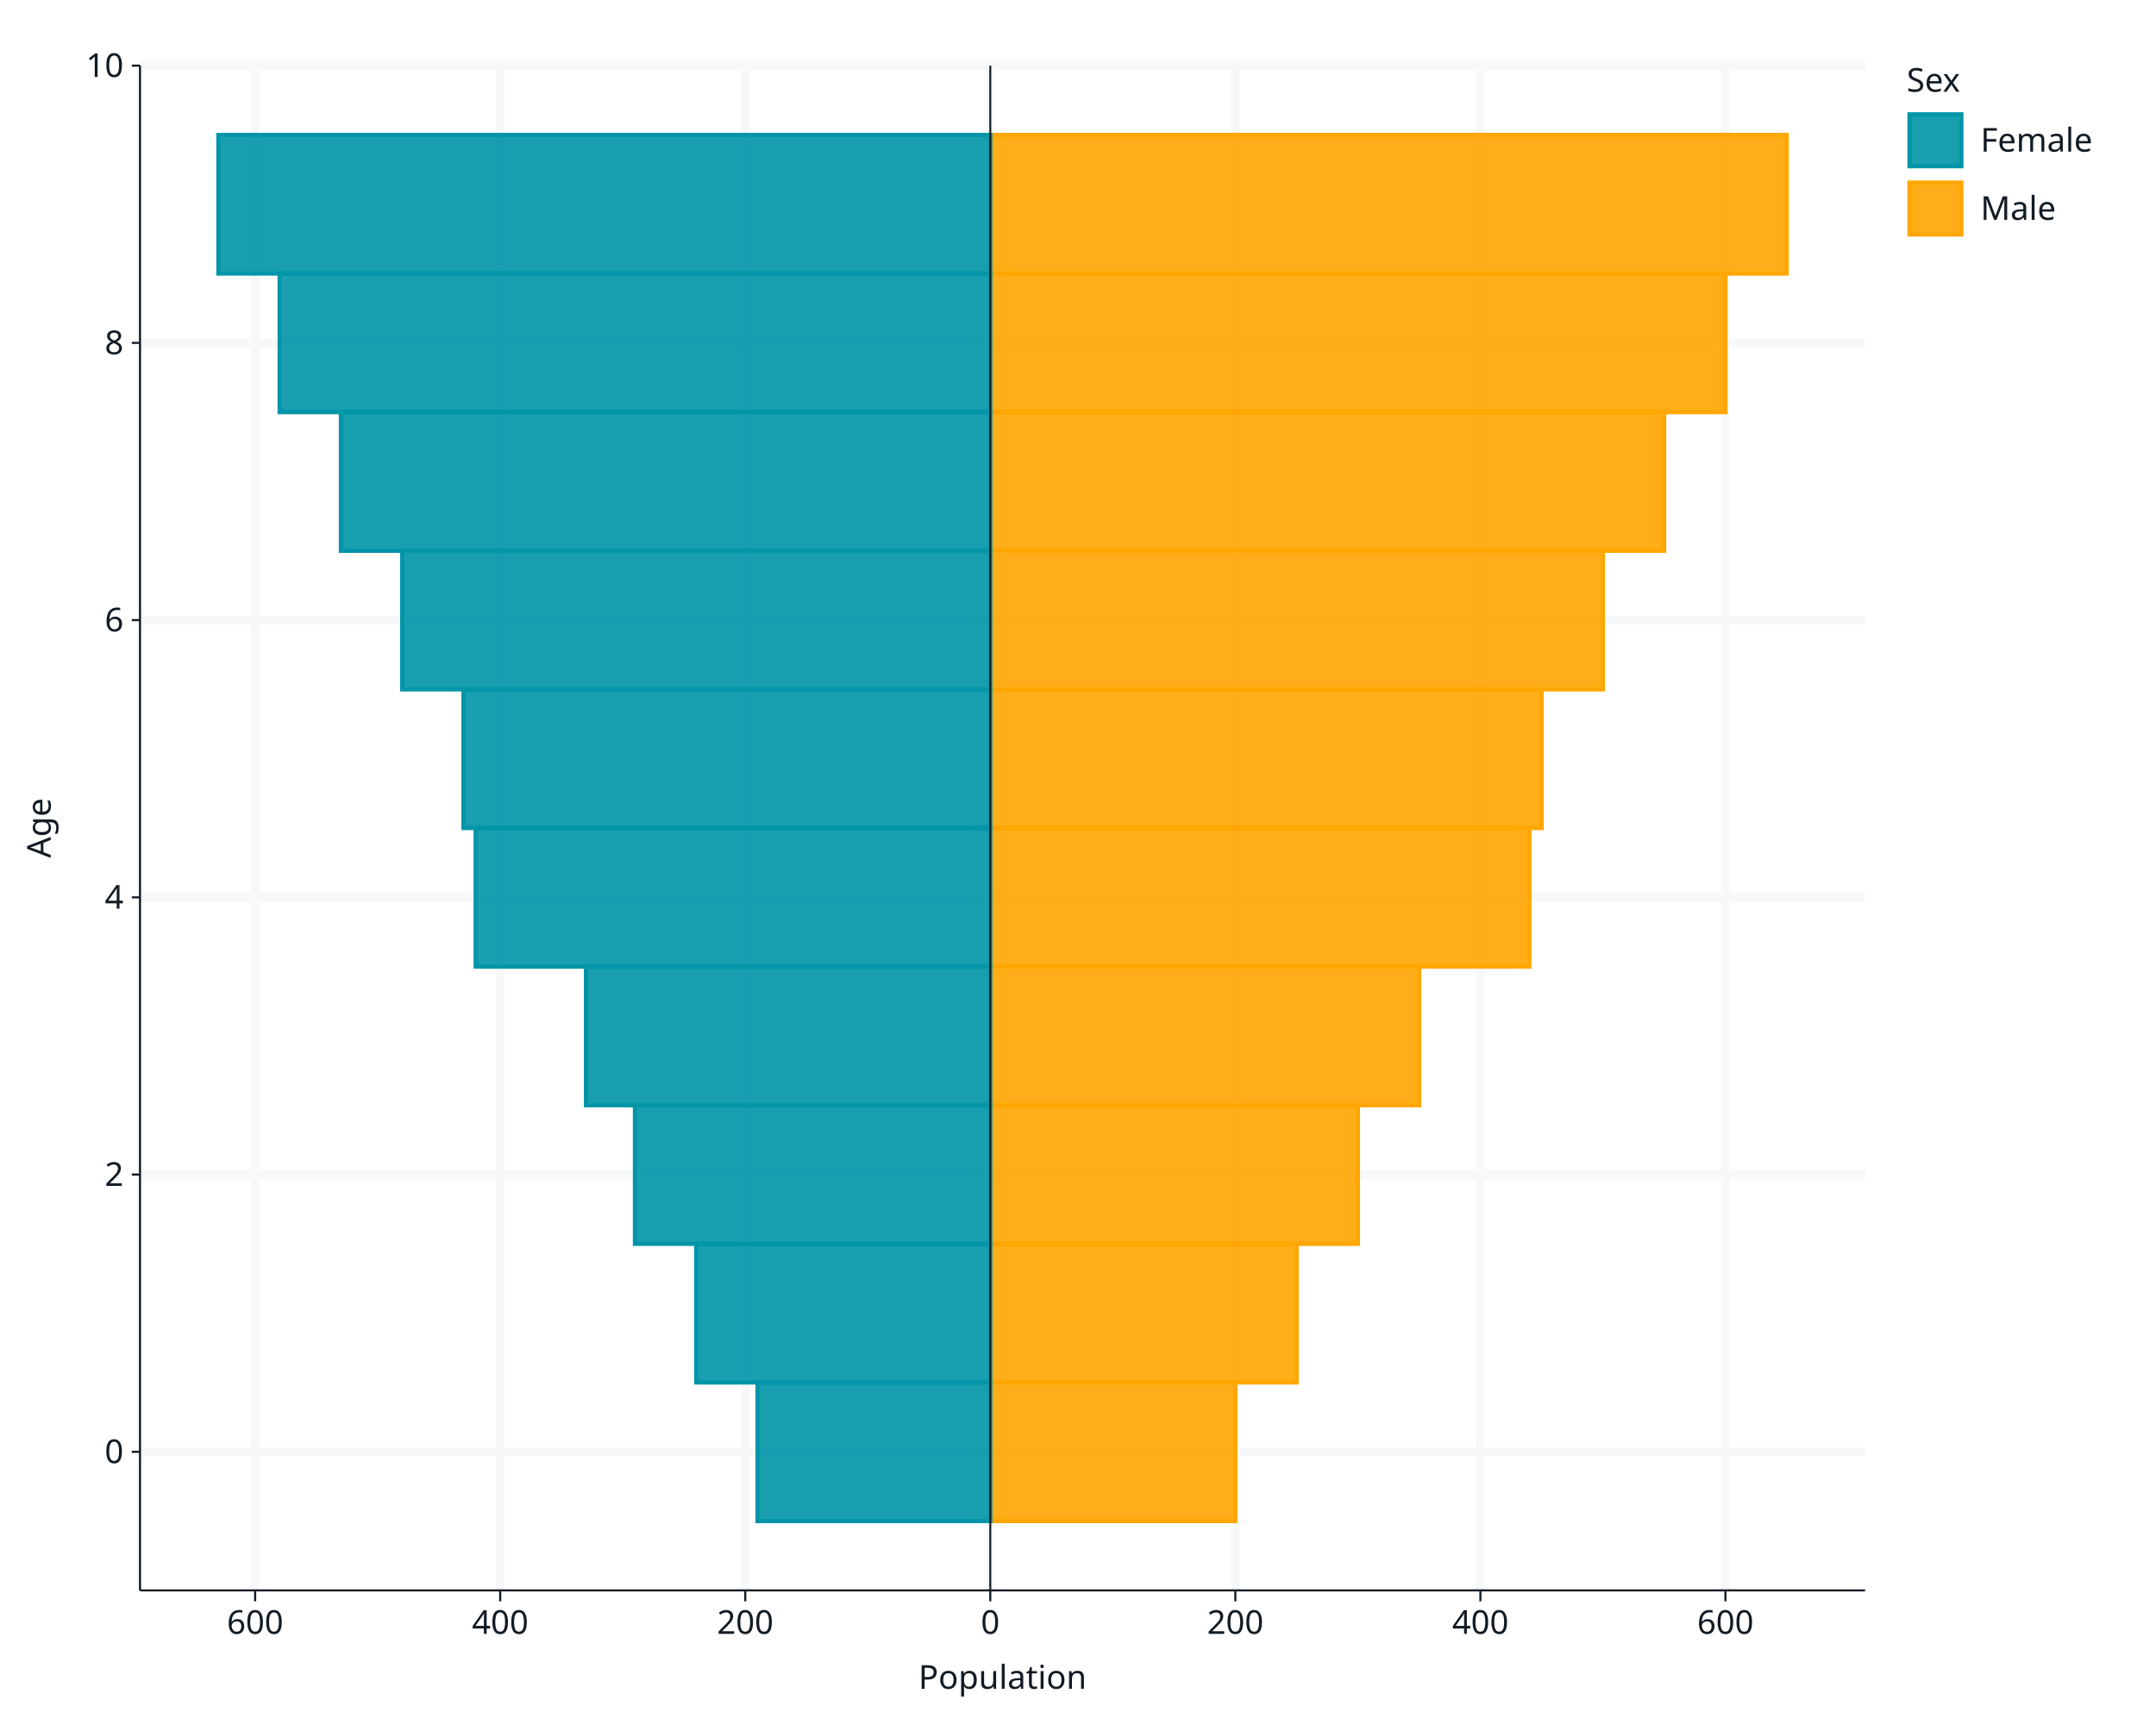
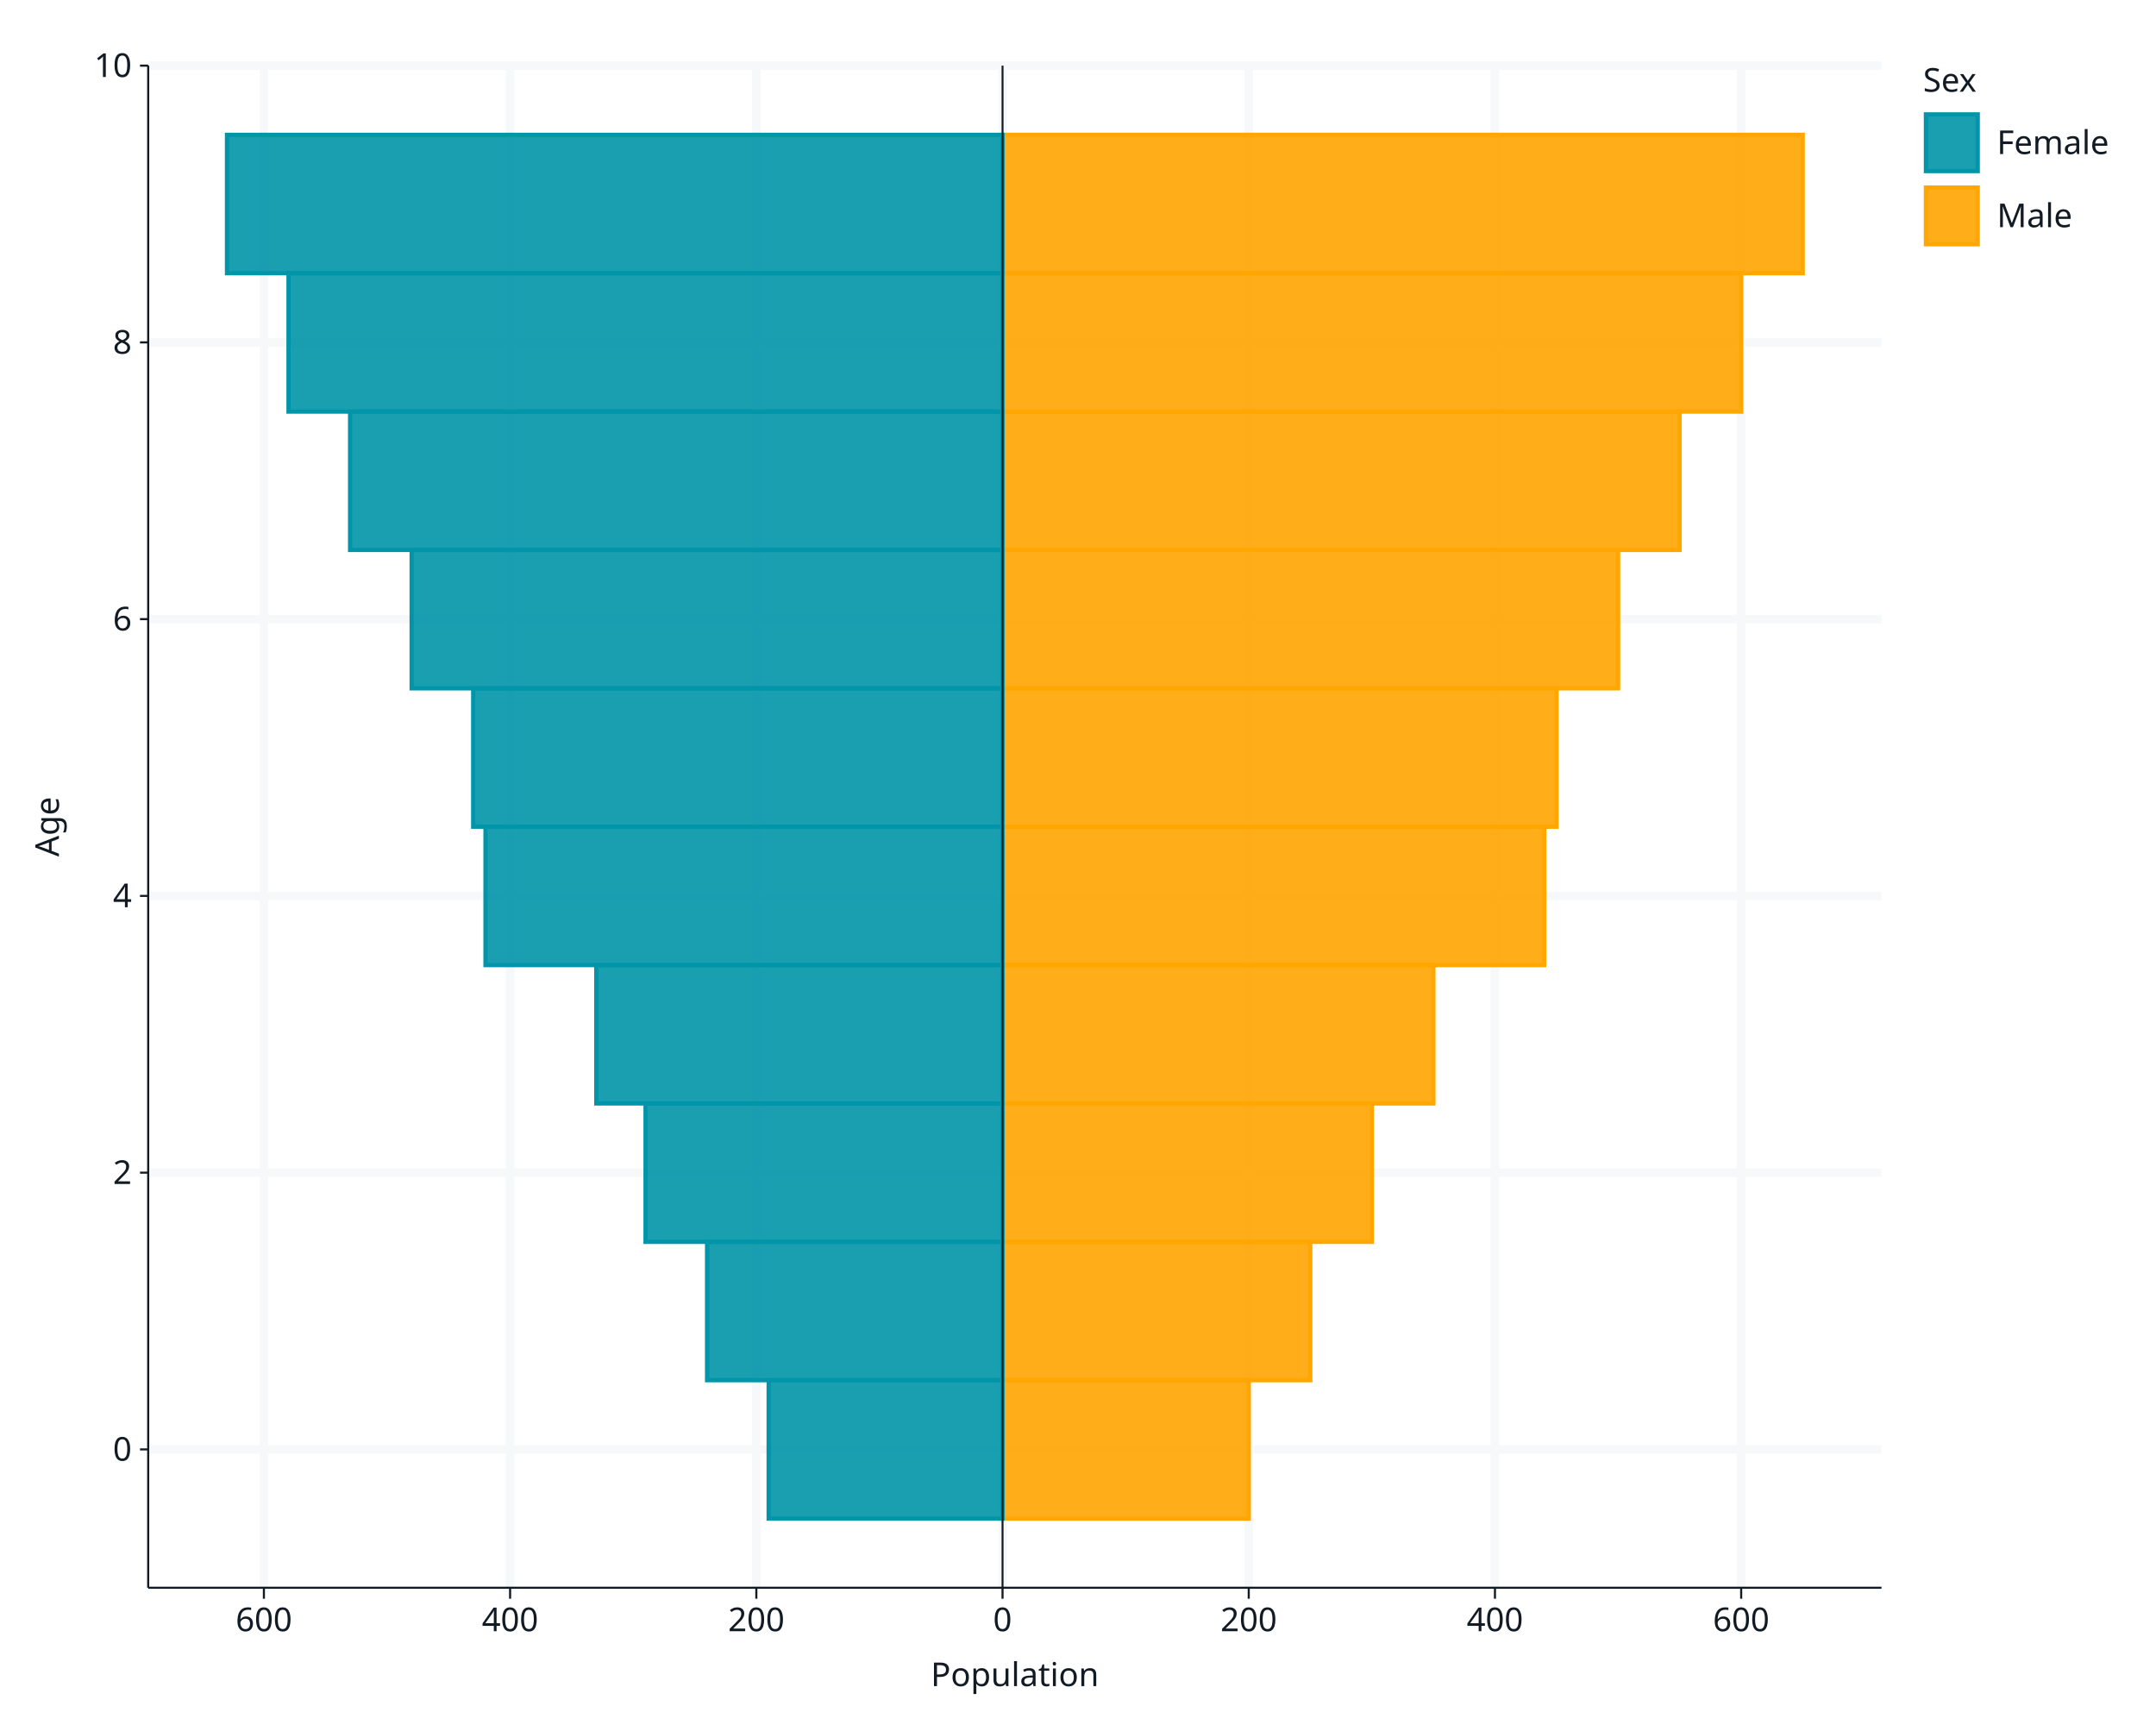
<svg xmlns="http://www.w3.org/2000/svg" class="svglite" data-engine-version="2.0" width="720.00pt" height="576.00pt" viewBox="0 0 720.00 576.00">
  <defs>
    <style type="text/css">
    .svglite line, .svglite polyline, .svglite polygon, .svglite path, .svglite rect, .svglite circle {
      fill: none;
      stroke: #000000;
      stroke-linecap: round;
      stroke-linejoin: round;
      stroke-miterlimit: 10.00;
    }
  </style>
  </defs>
  <rect width="100%" height="100%" style="stroke: none; fill: #FFFFFF;" />
  <defs>
    <clipPath id="cpMC4wMHw3MjAuMDB8MC4wMHw1NzYuMDA=">
      <rect x="0.00" y="0.00" width="720.00" height="576.00" />
    </clipPath>
  </defs>
  <g clip-path="url(#cpMC4wMHw3MjAuMDB8MC4wMHw1NzYuMDA=)">
-     <rect x="0" y="0.00" width="720.00" height="576.00" style="stroke-width: 0.70; stroke: #FFFFFF; fill: #FFFFFF;" />
-     <rect x="46.75" y="21.92" width="576.11" height="509.13" style="stroke-width: 1.07; stroke: #FFFFFF; fill: #FFFFFF;" />
-     <polyline points="46.75,484.77 622.85,484.77 " style="stroke-width: 2.84; stroke: #F6F8FA; stroke-linecap: butt;" />
-     <polyline points="46.75,392.20 622.85,392.20 " style="stroke-width: 2.84; stroke: #F6F8FA; stroke-linecap: butt;" />
-     <polyline points="46.75,299.63 622.85,299.63 " style="stroke-width: 2.84; stroke: #F6F8FA; stroke-linecap: butt;" />
-     <polyline points="46.75,207.06 622.85,207.06 " style="stroke-width: 2.84; stroke: #F6F8FA; stroke-linecap: butt;" />
-     <polyline points="46.75,114.49 622.85,114.49 " style="stroke-width: 2.84; stroke: #F6F8FA; stroke-linecap: butt;" />
-     <polyline points="46.75,21.92 622.85,21.92 " style="stroke-width: 2.84; stroke: #F6F8FA; stroke-linecap: butt;" />
-     <polyline points="85.21,531.05 85.21,21.92 " style="stroke-width: 2.84; stroke: #F6F8FA; stroke-linecap: butt;" />
-     <polyline points="167.04,531.05 167.04,21.92 " style="stroke-width: 2.84; stroke: #F6F8FA; stroke-linecap: butt;" />
-     <polyline points="248.88,531.05 248.88,21.92 " style="stroke-width: 2.84; stroke: #F6F8FA; stroke-linecap: butt;" />
-     <polyline points="330.71,531.05 330.71,21.92 " style="stroke-width: 2.84; stroke: #F6F8FA; stroke-linecap: butt;" />
-     <polyline points="412.54,531.05 412.54,21.92 " style="stroke-width: 2.84; stroke: #F6F8FA; stroke-linecap: butt;" />
-     <polyline points="494.38,531.05 494.38,21.92 " style="stroke-width: 2.84; stroke: #F6F8FA; stroke-linecap: butt;" />
-     <polyline points="576.21,531.05 576.21,21.92 " style="stroke-width: 2.84; stroke: #F6F8FA; stroke-linecap: butt;" />
-     <rect x="330.71" y="461.62" width="81.83" height="46.28" style="stroke-width: 1.41; stroke: #FFA600; stroke-linecap: butt; stroke-linejoin: miter; fill: #FFA600; fill-opacity: 0.90;" />
-     <rect x="330.71" y="415.34" width="102.29" height="46.28" style="stroke-width: 1.41; stroke: #FFA600; stroke-linecap: butt; stroke-linejoin: miter; fill: #FFA600; fill-opacity: 0.90;" />
-     <rect x="330.71" y="369.05" width="122.75" height="46.28" style="stroke-width: 1.41; stroke: #FFA600; stroke-linecap: butt; stroke-linejoin: miter; fill: #FFA600; fill-opacity: 0.90;" />
-     <rect x="330.71" y="322.77" width="143.21" height="46.28" style="stroke-width: 1.41; stroke: #FFA600; stroke-linecap: butt; stroke-linejoin: miter; fill: #FFA600; fill-opacity: 0.90;" />
-     <rect x="330.71" y="276.48" width="180.03" height="46.28" style="stroke-width: 1.41; stroke: #FFA600; stroke-linecap: butt; stroke-linejoin: miter; fill: #FFA600; fill-opacity: 0.90;" />
-     <rect x="330.71" y="230.20" width="184.12" height="46.28" style="stroke-width: 1.41; stroke: #FFA600; stroke-linecap: butt; stroke-linejoin: miter; fill: #FFA600; fill-opacity: 0.90;" />
-     <rect x="330.71" y="183.91" width="204.58" height="46.28" style="stroke-width: 1.41; stroke: #FFA600; stroke-linecap: butt; stroke-linejoin: miter; fill: #FFA600; fill-opacity: 0.90;" />
-     <rect x="330.71" y="137.63" width="225.04" height="46.28" style="stroke-width: 1.41; stroke: #FFA600; stroke-linecap: butt; stroke-linejoin: miter; fill: #FFA600; fill-opacity: 0.90;" />
-     <rect x="330.71" y="91.34" width="245.50" height="46.28" style="stroke-width: 1.41; stroke: #FFA600; stroke-linecap: butt; stroke-linejoin: miter; fill: #FFA600; fill-opacity: 0.90;" />
-     <rect x="330.71" y="45.06" width="265.96" height="46.28" style="stroke-width: 1.41; stroke: #FFA600; stroke-linecap: butt; stroke-linejoin: miter; fill: #FFA600; fill-opacity: 0.90;" />
-     <rect x="252.97" y="461.62" width="77.74" height="46.28" style="stroke-width: 1.41; stroke: #0095A8; stroke-linecap: butt; stroke-linejoin: miter; fill: #0095A8; fill-opacity: 0.90;" />
-     <rect x="232.51" y="415.34" width="98.20" height="46.28" style="stroke-width: 1.41; stroke: #0095A8; stroke-linecap: butt; stroke-linejoin: miter; fill: #0095A8; fill-opacity: 0.90;" />
-     <rect x="212.05" y="369.05" width="118.66" height="46.28" style="stroke-width: 1.41; stroke: #0095A8; stroke-linecap: butt; stroke-linejoin: miter; fill: #0095A8; fill-opacity: 0.90;" />
-     <rect x="195.68" y="322.77" width="135.02" height="46.28" style="stroke-width: 1.41; stroke: #0095A8; stroke-linecap: butt; stroke-linejoin: miter; fill: #0095A8; fill-opacity: 0.90;" />
-     <rect x="158.86" y="276.48" width="171.85" height="46.28" style="stroke-width: 1.41; stroke: #0095A8; stroke-linecap: butt; stroke-linejoin: miter; fill: #0095A8; fill-opacity: 0.90;" />
-     <rect x="154.77" y="230.20" width="175.94" height="46.28" style="stroke-width: 1.41; stroke: #0095A8; stroke-linecap: butt; stroke-linejoin: miter; fill: #0095A8; fill-opacity: 0.90;" />
-     <rect x="134.31" y="183.91" width="196.40" height="46.28" style="stroke-width: 1.41; stroke: #0095A8; stroke-linecap: butt; stroke-linejoin: miter; fill: #0095A8; fill-opacity: 0.90;" />
-     <rect x="113.85" y="137.63" width="216.86" height="46.28" style="stroke-width: 1.41; stroke: #0095A8; stroke-linecap: butt; stroke-linejoin: miter; fill: #0095A8; fill-opacity: 0.90;" />
-     <rect x="93.39" y="91.34" width="237.32" height="46.28" style="stroke-width: 1.41; stroke: #0095A8; stroke-linecap: butt; stroke-linejoin: miter; fill: #0095A8; fill-opacity: 0.90;" />
-     <rect x="72.93" y="45.06" width="257.77" height="46.28" style="stroke-width: 1.41; stroke: #0095A8; stroke-linecap: butt; stroke-linejoin: miter; fill: #0095A8; fill-opacity: 0.90;" />
-     <line x1="330.71" y1="531.05" x2="330.71" y2="21.92" style="stroke-width: 0.65; stroke: #121B24; stroke-linecap: butt;" />
-     <polyline points="46.75,531.05 46.75,21.92 " style="stroke-width: 0.70; stroke: #121B24; stroke-linecap: butt;" />
-     <text x="41.27" y="488.55" text-anchor="end" style="font-size: 11.00px; fill: #121B24; font-family: sans;" textLength="6.12px" lengthAdjust="spacingAndGlyphs">0</text>
-     <text x="41.27" y="395.98" text-anchor="end" style="font-size: 11.00px; fill: #121B24; font-family: sans;" textLength="6.12px" lengthAdjust="spacingAndGlyphs">2</text>
-     <text x="41.27" y="303.41" text-anchor="end" style="font-size: 11.00px; fill: #121B24; font-family: sans;" textLength="6.12px" lengthAdjust="spacingAndGlyphs">4</text>
-     <text x="41.27" y="210.84" text-anchor="end" style="font-size: 11.00px; fill: #121B24; font-family: sans;" textLength="6.12px" lengthAdjust="spacingAndGlyphs">6</text>
-     <text x="41.27" y="118.27" text-anchor="end" style="font-size: 11.00px; fill: #121B24; font-family: sans;" textLength="6.12px" lengthAdjust="spacingAndGlyphs">8</text>
-     <text x="41.27" y="25.70" text-anchor="end" style="font-size: 11.00px; fill: #121B24; font-family: sans;" textLength="12.24px" lengthAdjust="spacingAndGlyphs">10</text>
-     <polyline points="44.01,484.77 46.75,484.77 " style="stroke-width: 0.70; stroke: #121B24; stroke-linecap: butt;" />
-     <polyline points="44.01,392.20 46.75,392.20 " style="stroke-width: 0.70; stroke: #121B24; stroke-linecap: butt;" />
-     <polyline points="44.01,299.63 46.75,299.63 " style="stroke-width: 0.70; stroke: #121B24; stroke-linecap: butt;" />
-     <polyline points="44.01,207.06 46.75,207.06 " style="stroke-width: 0.70; stroke: #121B24; stroke-linecap: butt;" />
-     <polyline points="44.01,114.49 46.75,114.49 " style="stroke-width: 0.70; stroke: #121B24; stroke-linecap: butt;" />
-     <polyline points="44.01,21.92 46.75,21.92 " style="stroke-width: 0.70; stroke: #121B24; stroke-linecap: butt;" />
-     <polyline points="46.75,531.05 622.85,531.05 " style="stroke-width: 0.70; stroke: #121B24; stroke-linecap: butt;" />
-     <polyline points="85.21,534.70 85.21,531.05 " style="stroke-width: 0.70; stroke: #121B24; stroke-linecap: butt;" />
-     <polyline points="167.04,534.70 167.04,531.05 " style="stroke-width: 0.70; stroke: #121B24; stroke-linecap: butt;" />
-     <polyline points="248.88,534.70 248.88,531.05 " style="stroke-width: 0.70; stroke: #121B24; stroke-linecap: butt;" />
-     <polyline points="330.71,534.70 330.71,531.05 " style="stroke-width: 0.70; stroke: #121B24; stroke-linecap: butt;" />
-     <polyline points="412.54,534.70 412.54,531.05 " style="stroke-width: 0.70; stroke: #121B24; stroke-linecap: butt;" />
-     <polyline points="494.38,534.70 494.38,531.05 " style="stroke-width: 0.70; stroke: #121B24; stroke-linecap: butt;" />
-     <polyline points="576.21,534.70 576.21,531.05 " style="stroke-width: 0.70; stroke: #121B24; stroke-linecap: butt;" />
-     <text x="85.21" y="545.56" text-anchor="middle" style="font-size: 11.00px; fill: #121B24; font-family: sans;" textLength="18.35px" lengthAdjust="spacingAndGlyphs">600</text>
-     <text x="167.04" y="545.56" text-anchor="middle" style="font-size: 11.00px; fill: #121B24; font-family: sans;" textLength="18.35px" lengthAdjust="spacingAndGlyphs">400</text>
-     <text x="248.88" y="545.56" text-anchor="middle" style="font-size: 11.00px; fill: #121B24; font-family: sans;" textLength="18.35px" lengthAdjust="spacingAndGlyphs">200</text>
-     <text x="330.71" y="545.56" text-anchor="middle" style="font-size: 11.00px; fill: #121B24; font-family: sans;" textLength="6.12px" lengthAdjust="spacingAndGlyphs">0</text>
-     <text x="412.54" y="545.56" text-anchor="middle" style="font-size: 11.00px; fill: #121B24; font-family: sans;" textLength="18.35px" lengthAdjust="spacingAndGlyphs">200</text>
-     <text x="494.38" y="545.56" text-anchor="middle" style="font-size: 11.00px; fill: #121B24; font-family: sans;" textLength="18.35px" lengthAdjust="spacingAndGlyphs">400</text>
-     <text x="576.21" y="545.56" text-anchor="middle" style="font-size: 11.00px; fill: #121B24; font-family: sans;" textLength="18.35px" lengthAdjust="spacingAndGlyphs">600</text>
-     <text x="334.80" y="563.90" text-anchor="middle" style="font-size: 11.00px; fill: #121B24; font-family: sans;" textLength="51.99px" lengthAdjust="spacingAndGlyphs">Population</text>
-     <text transform="translate(16.93,276.48) rotate(-90)" text-anchor="middle" style="font-size: 11.00px; fill: #121B24; font-family: sans;" textLength="19.58px" lengthAdjust="spacingAndGlyphs">Age</text>
-     <rect x="628.52" y="21.92" width="69.56" height="65.53" style="stroke-width: 1.07; stroke: #FFFFFF; fill: #FFFFFF;" />
-     <text x="636.74" y="30.63" style="font-size: 11.00px; fill: #121B24; font-family: sans;" textLength="18.96px" lengthAdjust="spacingAndGlyphs">Sex</text>
-     <rect x="636.74" y="37.25" width="19.18" height="19.18" style="stroke-width: 1.07; stroke: #FFFFFF; fill: #FFFFFF;" />
-     <rect x="637.68" y="38.19" width="17.31" height="17.31" style="stroke-width: 1.41; stroke: #0095A8; stroke-linecap: butt; stroke-linejoin: miter; fill: #0095A8; fill-opacity: 0.90;" />
-     <rect x="636.74" y="60.05" width="19.18" height="19.18" style="stroke-width: 1.07; stroke: #FFFFFF; fill: #FFFFFF;" />
-     <rect x="637.68" y="60.98" width="17.31" height="17.31" style="stroke-width: 1.41; stroke: #FFA600; stroke-linecap: butt; stroke-linejoin: miter; fill: #FFA600; fill-opacity: 0.90;" />
-     <text x="661.40" y="50.63" style="font-size: 11.00px; fill: #121B24; font-family: sans;" textLength="36.68px" lengthAdjust="spacingAndGlyphs">Female</text>
-     <text x="661.40" y="73.42" style="font-size: 11.00px; fill: #121B24; font-family: sans;" textLength="23.85px" lengthAdjust="spacingAndGlyphs">Male</text>
+     <rect x="0" y="0.00" width="720.00" height="576.00" style="stroke-width: 1.07; stroke: #FFFFFF; fill: #FFFFFF;" />
+     <rect x="49.49" y="21.92" width="578.85" height="508.26" style="stroke-width: 1.07; stroke: #FFFFFF; fill: #FFFFFF;" />
+     <polyline points="49.49,483.97 628.33,483.97 " style="stroke-width: 2.84; stroke: #F6F8FA; stroke-linecap: butt;" />
+     <polyline points="49.49,391.56 628.33,391.56 " style="stroke-width: 2.84; stroke: #F6F8FA; stroke-linecap: butt;" />
+     <polyline points="49.49,299.15 628.33,299.15 " style="stroke-width: 2.84; stroke: #F6F8FA; stroke-linecap: butt;" />
+     <polyline points="49.49,206.74 628.33,206.74 " style="stroke-width: 2.84; stroke: #F6F8FA; stroke-linecap: butt;" />
+     <polyline points="49.49,114.33 628.33,114.33 " style="stroke-width: 2.84; stroke: #F6F8FA; stroke-linecap: butt;" />
+     <polyline points="49.49,21.92 628.33,21.92 " style="stroke-width: 2.84; stroke: #F6F8FA; stroke-linecap: butt;" />
+     <polyline points="88.13,530.17 88.13,21.92 " style="stroke-width: 2.84; stroke: #F6F8FA; stroke-linecap: butt;" />
+     <polyline points="170.35,530.17 170.35,21.92 " style="stroke-width: 2.84; stroke: #F6F8FA; stroke-linecap: butt;" />
+     <polyline points="252.58,530.17 252.58,21.92 " style="stroke-width: 2.84; stroke: #F6F8FA; stroke-linecap: butt;" />
+     <polyline points="334.80,530.17 334.80,21.92 " style="stroke-width: 2.84; stroke: #F6F8FA; stroke-linecap: butt;" />
+     <polyline points="417.02,530.17 417.02,21.92 " style="stroke-width: 2.84; stroke: #F6F8FA; stroke-linecap: butt;" />
+     <polyline points="499.24,530.17 499.24,21.92 " style="stroke-width: 2.84; stroke: #F6F8FA; stroke-linecap: butt;" />
+     <polyline points="581.47,530.17 581.47,21.92 " style="stroke-width: 2.84; stroke: #F6F8FA; stroke-linecap: butt;" />
+     <rect x="334.80" y="460.87" width="82.22" height="46.21" style="stroke-width: 1.41; stroke: #FFA600; stroke-linecap: butt; stroke-linejoin: miter; fill: #FFA600; fill-opacity: 0.90;" />
+     <rect x="334.80" y="414.66" width="102.78" height="46.21" style="stroke-width: 1.41; stroke: #FFA600; stroke-linecap: butt; stroke-linejoin: miter; fill: #FFA600; fill-opacity: 0.90;" />
+     <rect x="334.80" y="368.46" width="123.33" height="46.21" style="stroke-width: 1.41; stroke: #FFA600; stroke-linecap: butt; stroke-linejoin: miter; fill: #FFA600; fill-opacity: 0.90;" />
+     <rect x="334.80" y="322.25" width="143.89" height="46.21" style="stroke-width: 1.41; stroke: #FFA600; stroke-linecap: butt; stroke-linejoin: miter; fill: #FFA600; fill-opacity: 0.90;" />
+     <rect x="334.80" y="276.05" width="180.89" height="46.21" style="stroke-width: 1.41; stroke: #FFA600; stroke-linecap: butt; stroke-linejoin: miter; fill: #FFA600; fill-opacity: 0.90;" />
+     <rect x="334.80" y="229.84" width="185.00" height="46.21" style="stroke-width: 1.41; stroke: #FFA600; stroke-linecap: butt; stroke-linejoin: miter; fill: #FFA600; fill-opacity: 0.90;" />
+     <rect x="334.80" y="183.64" width="205.56" height="46.21" style="stroke-width: 1.41; stroke: #FFA600; stroke-linecap: butt; stroke-linejoin: miter; fill: #FFA600; fill-opacity: 0.90;" />
+     <rect x="334.80" y="137.43" width="226.11" height="46.21" style="stroke-width: 1.41; stroke: #FFA600; stroke-linecap: butt; stroke-linejoin: miter; fill: #FFA600; fill-opacity: 0.90;" />
+     <rect x="334.80" y="91.23" width="246.67" height="46.21" style="stroke-width: 1.41; stroke: #FFA600; stroke-linecap: butt; stroke-linejoin: miter; fill: #FFA600; fill-opacity: 0.90;" />
+     <rect x="334.80" y="45.02" width="267.22" height="46.21" style="stroke-width: 1.41; stroke: #FFA600; stroke-linecap: butt; stroke-linejoin: miter; fill: #FFA600; fill-opacity: 0.90;" />
+     <rect x="256.69" y="460.87" width="78.11" height="46.21" style="stroke-width: 1.41; stroke: #0095A8; stroke-linecap: butt; stroke-linejoin: miter; fill: #0095A8; fill-opacity: 0.90;" />
+     <rect x="236.13" y="414.66" width="98.67" height="46.21" style="stroke-width: 1.41; stroke: #0095A8; stroke-linecap: butt; stroke-linejoin: miter; fill: #0095A8; fill-opacity: 0.90;" />
+     <rect x="215.58" y="368.46" width="119.22" height="46.21" style="stroke-width: 1.41; stroke: #0095A8; stroke-linecap: butt; stroke-linejoin: miter; fill: #0095A8; fill-opacity: 0.90;" />
+     <rect x="199.13" y="322.25" width="135.67" height="46.21" style="stroke-width: 1.41; stroke: #0095A8; stroke-linecap: butt; stroke-linejoin: miter; fill: #0095A8; fill-opacity: 0.90;" />
+     <rect x="162.13" y="276.05" width="172.67" height="46.21" style="stroke-width: 1.41; stroke: #0095A8; stroke-linecap: butt; stroke-linejoin: miter; fill: #0095A8; fill-opacity: 0.90;" />
+     <rect x="158.02" y="229.84" width="176.78" height="46.21" style="stroke-width: 1.41; stroke: #0095A8; stroke-linecap: butt; stroke-linejoin: miter; fill: #0095A8; fill-opacity: 0.90;" />
+     <rect x="137.47" y="183.64" width="197.33" height="46.21" style="stroke-width: 1.41; stroke: #0095A8; stroke-linecap: butt; stroke-linejoin: miter; fill: #0095A8; fill-opacity: 0.90;" />
+     <rect x="116.91" y="137.43" width="217.89" height="46.21" style="stroke-width: 1.41; stroke: #0095A8; stroke-linecap: butt; stroke-linejoin: miter; fill: #0095A8; fill-opacity: 0.90;" />
+     <rect x="96.35" y="91.23" width="238.44" height="46.21" style="stroke-width: 1.41; stroke: #0095A8; stroke-linecap: butt; stroke-linejoin: miter; fill: #0095A8; fill-opacity: 0.90;" />
+     <rect x="75.80" y="45.02" width="259.00" height="46.21" style="stroke-width: 1.41; stroke: #0095A8; stroke-linecap: butt; stroke-linejoin: miter; fill: #0095A8; fill-opacity: 0.90;" />
+     <line x1="334.80" y1="530.17" x2="334.80" y2="21.92" style="stroke-width: 0.65; stroke: #121B24; stroke-linecap: butt;" />
+     <polyline points="49.49,530.17 49.49,21.92 " style="stroke-width: 0.70; stroke: #121B24; stroke-linecap: butt;" />
+     <text x="44.01" y="487.75" text-anchor="end" style="font-size: 11.00px; fill: #121B24; font-family: sans;" textLength="6.12px" lengthAdjust="spacingAndGlyphs">0</text>
+     <text x="44.01" y="395.34" text-anchor="end" style="font-size: 11.00px; fill: #121B24; font-family: sans;" textLength="6.12px" lengthAdjust="spacingAndGlyphs">2</text>
+     <text x="44.01" y="302.93" text-anchor="end" style="font-size: 11.00px; fill: #121B24; font-family: sans;" textLength="6.12px" lengthAdjust="spacingAndGlyphs">4</text>
+     <text x="44.01" y="210.52" text-anchor="end" style="font-size: 11.00px; fill: #121B24; font-family: sans;" textLength="6.12px" lengthAdjust="spacingAndGlyphs">6</text>
+     <text x="44.01" y="118.11" text-anchor="end" style="font-size: 11.00px; fill: #121B24; font-family: sans;" textLength="6.12px" lengthAdjust="spacingAndGlyphs">8</text>
+     <text x="44.01" y="25.70" text-anchor="end" style="font-size: 11.00px; fill: #121B24; font-family: sans;" textLength="12.24px" lengthAdjust="spacingAndGlyphs">10</text>
+     <polyline points="46.75,483.97 49.49,483.97 " style="stroke-width: 0.70; stroke: #121B24; stroke-linecap: butt;" />
+     <polyline points="46.75,391.56 49.49,391.56 " style="stroke-width: 0.70; stroke: #121B24; stroke-linecap: butt;" />
+     <polyline points="46.75,299.15 49.49,299.15 " style="stroke-width: 0.70; stroke: #121B24; stroke-linecap: butt;" />
+     <polyline points="46.75,206.74 49.49,206.74 " style="stroke-width: 0.70; stroke: #121B24; stroke-linecap: butt;" />
+     <polyline points="46.75,114.33 49.49,114.33 " style="stroke-width: 0.70; stroke: #121B24; stroke-linecap: butt;" />
+     <polyline points="46.75,21.92 49.49,21.92 " style="stroke-width: 0.70; stroke: #121B24; stroke-linecap: butt;" />
+     <polyline points="49.49,530.17 628.33,530.17 " style="stroke-width: 0.70; stroke: #121B24; stroke-linecap: butt;" />
+     <polyline points="88.13,533.83 88.13,530.17 " style="stroke-width: 0.70; stroke: #121B24; stroke-linecap: butt;" />
+     <polyline points="170.35,533.83 170.35,530.17 " style="stroke-width: 0.70; stroke: #121B24; stroke-linecap: butt;" />
+     <polyline points="252.58,533.83 252.58,530.17 " style="stroke-width: 0.70; stroke: #121B24; stroke-linecap: butt;" />
+     <polyline points="334.80,533.83 334.80,530.17 " style="stroke-width: 0.70; stroke: #121B24; stroke-linecap: butt;" />
+     <polyline points="417.02,533.83 417.02,530.17 " style="stroke-width: 0.70; stroke: #121B24; stroke-linecap: butt;" />
+     <polyline points="499.24,533.83 499.24,530.17 " style="stroke-width: 0.70; stroke: #121B24; stroke-linecap: butt;" />
+     <polyline points="581.47,533.83 581.47,530.17 " style="stroke-width: 0.70; stroke: #121B24; stroke-linecap: butt;" />
+     <text x="88.13" y="544.68" text-anchor="middle" style="font-size: 11.00px; fill: #121B24; font-family: sans;" textLength="18.35px" lengthAdjust="spacingAndGlyphs">600</text>
+     <text x="170.35" y="544.68" text-anchor="middle" style="font-size: 11.00px; fill: #121B24; font-family: sans;" textLength="18.35px" lengthAdjust="spacingAndGlyphs">400</text>
+     <text x="252.58" y="544.68" text-anchor="middle" style="font-size: 11.00px; fill: #121B24; font-family: sans;" textLength="18.35px" lengthAdjust="spacingAndGlyphs">200</text>
+     <text x="334.80" y="544.68" text-anchor="middle" style="font-size: 11.00px; fill: #121B24; font-family: sans;" textLength="6.12px" lengthAdjust="spacingAndGlyphs">0</text>
+     <text x="417.02" y="544.68" text-anchor="middle" style="font-size: 11.00px; fill: #121B24; font-family: sans;" textLength="18.35px" lengthAdjust="spacingAndGlyphs">200</text>
+     <text x="499.24" y="544.68" text-anchor="middle" style="font-size: 11.00px; fill: #121B24; font-family: sans;" textLength="18.35px" lengthAdjust="spacingAndGlyphs">400</text>
+     <text x="581.47" y="544.68" text-anchor="middle" style="font-size: 11.00px; fill: #121B24; font-family: sans;" textLength="18.35px" lengthAdjust="spacingAndGlyphs">600</text>
+     <text x="338.91" y="563.02" text-anchor="middle" style="font-size: 11.00px; fill: #121B24; font-family: sans;" textLength="51.99px" lengthAdjust="spacingAndGlyphs">Population</text>
+     <text transform="translate(19.67,276.05) rotate(-90)" text-anchor="middle" style="font-size: 11.00px; fill: #121B24; font-family: sans;" textLength="19.58px" lengthAdjust="spacingAndGlyphs">Age</text>
+     <rect x="634.00" y="21.92" width="64.08" height="68.79" style="stroke-width: 1.07; stroke: #FFFFFF; fill: #FFFFFF;" />
+     <text x="642.22" y="30.63" style="font-size: 11.00px; fill: #121B24; font-family: sans;" textLength="18.96px" lengthAdjust="spacingAndGlyphs">Sex</text>
+     <rect x="642.22" y="37.25" width="19.18" height="20.81" style="stroke-width: 1.07; stroke: #FFFFFF; fill: #FFFFFF;" />
+     <rect x="643.16" y="38.19" width="17.31" height="18.94" style="stroke-width: 1.41; stroke: #0095A8; stroke-linecap: butt; stroke-linejoin: miter; fill: #0095A8; fill-opacity: 0.90;" />
+     <rect x="642.22" y="61.68" width="19.18" height="20.81" style="stroke-width: 1.07; stroke: #FFFFFF; fill: #FFFFFF;" />
+     <rect x="643.16" y="62.62" width="17.31" height="18.94" style="stroke-width: 1.41; stroke: #FFA600; stroke-linecap: butt; stroke-linejoin: miter; fill: #FFA600; fill-opacity: 0.90;" />
+     <text x="666.88" y="51.44" style="font-size: 11.00px; fill: #121B24; font-family: sans;" textLength="36.68px" lengthAdjust="spacingAndGlyphs">Female</text>
+     <text x="666.88" y="75.87" style="font-size: 11.00px; fill: #121B24; font-family: sans;" textLength="23.85px" lengthAdjust="spacingAndGlyphs">Male</text>
  </g>
</svg>
